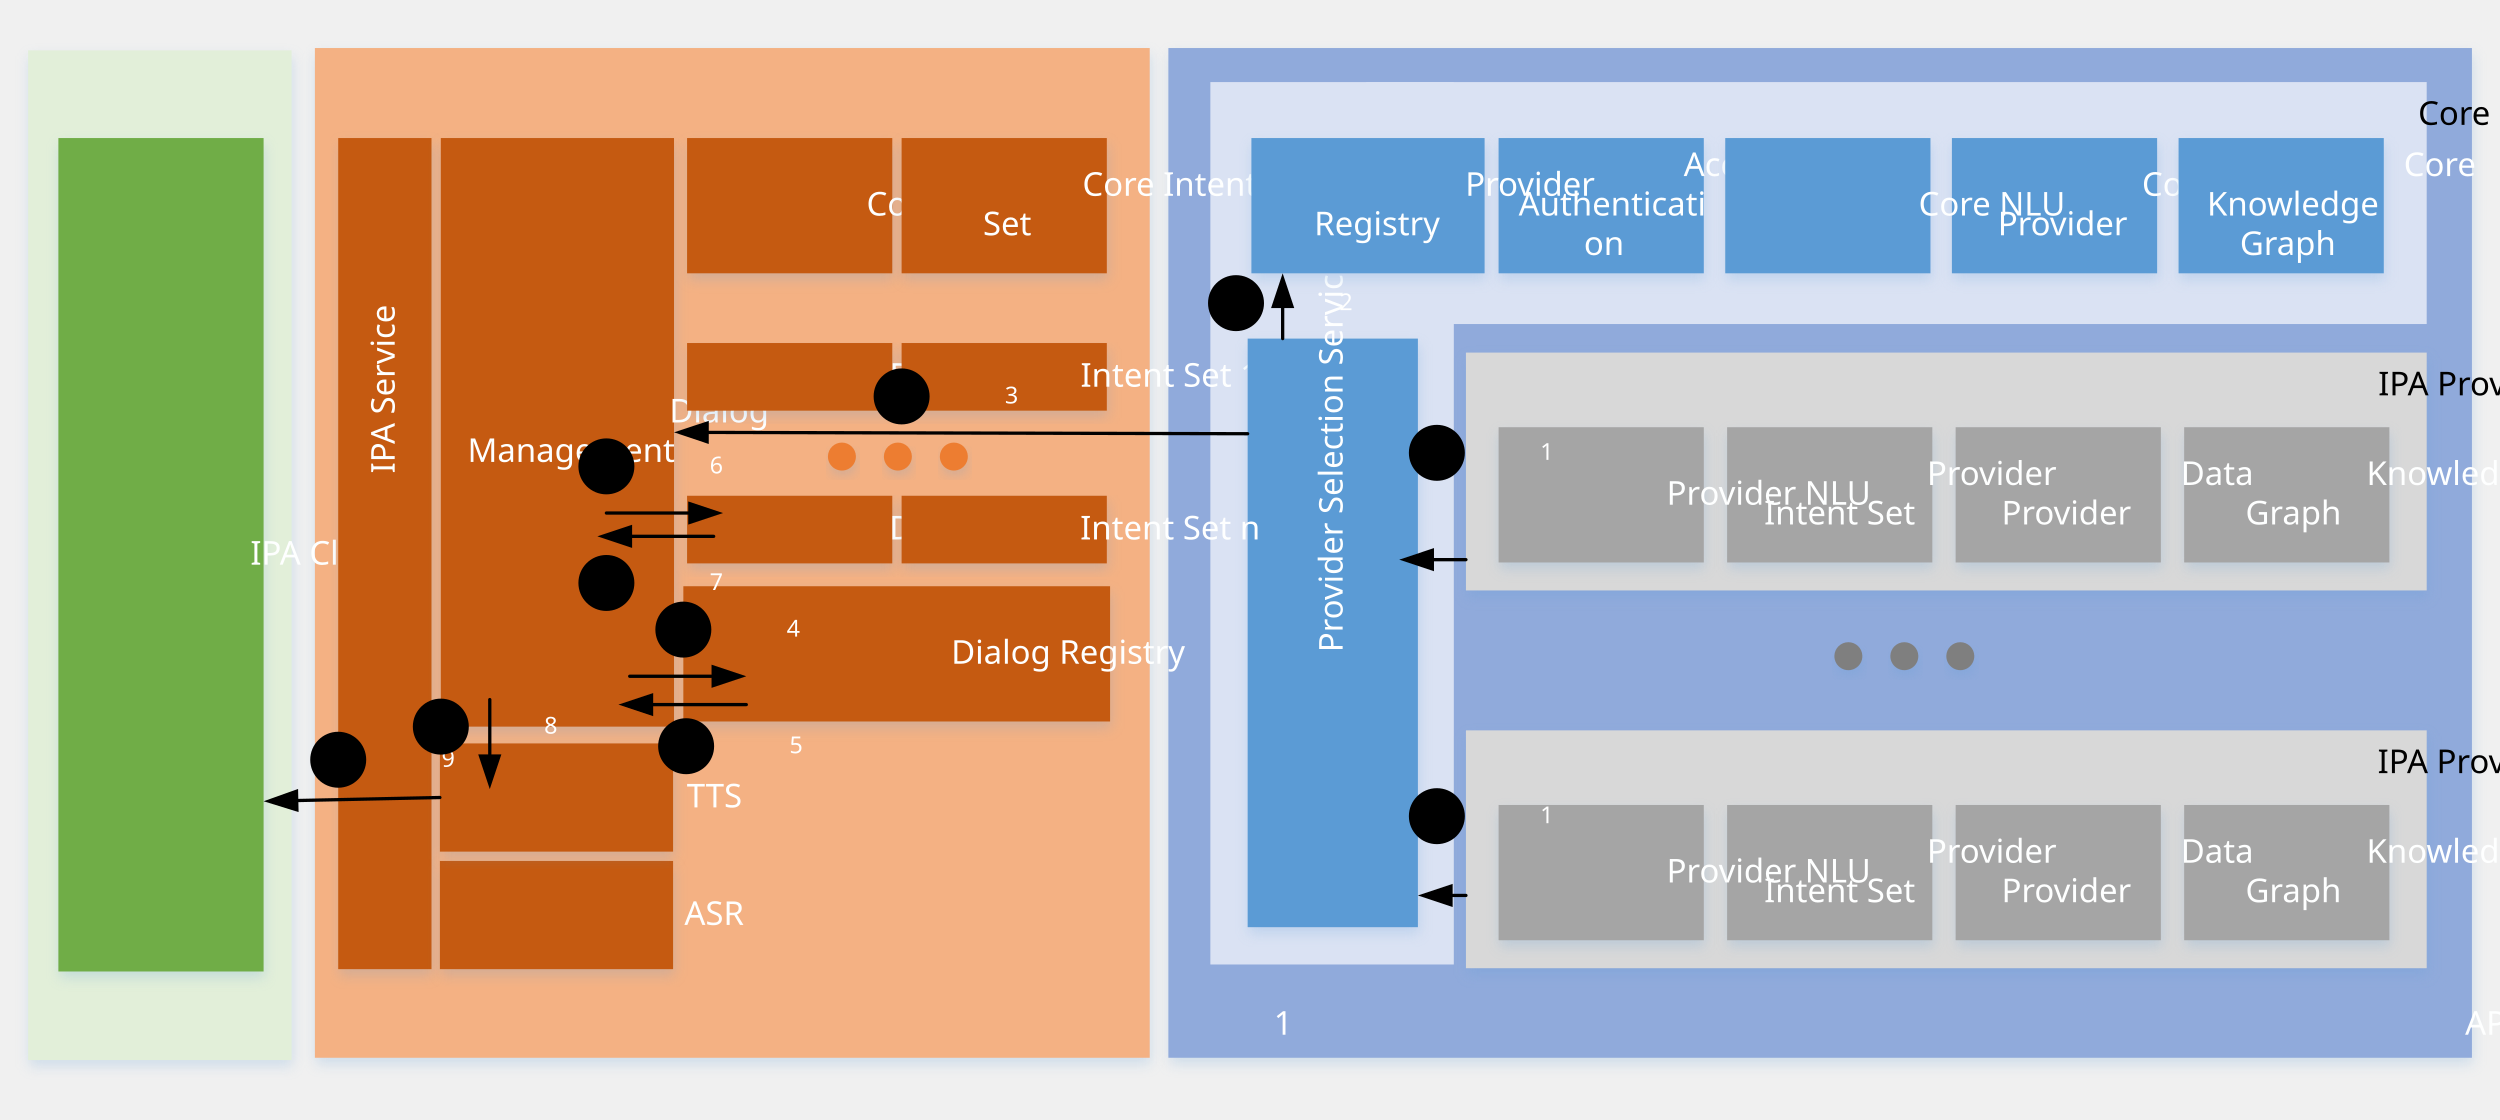
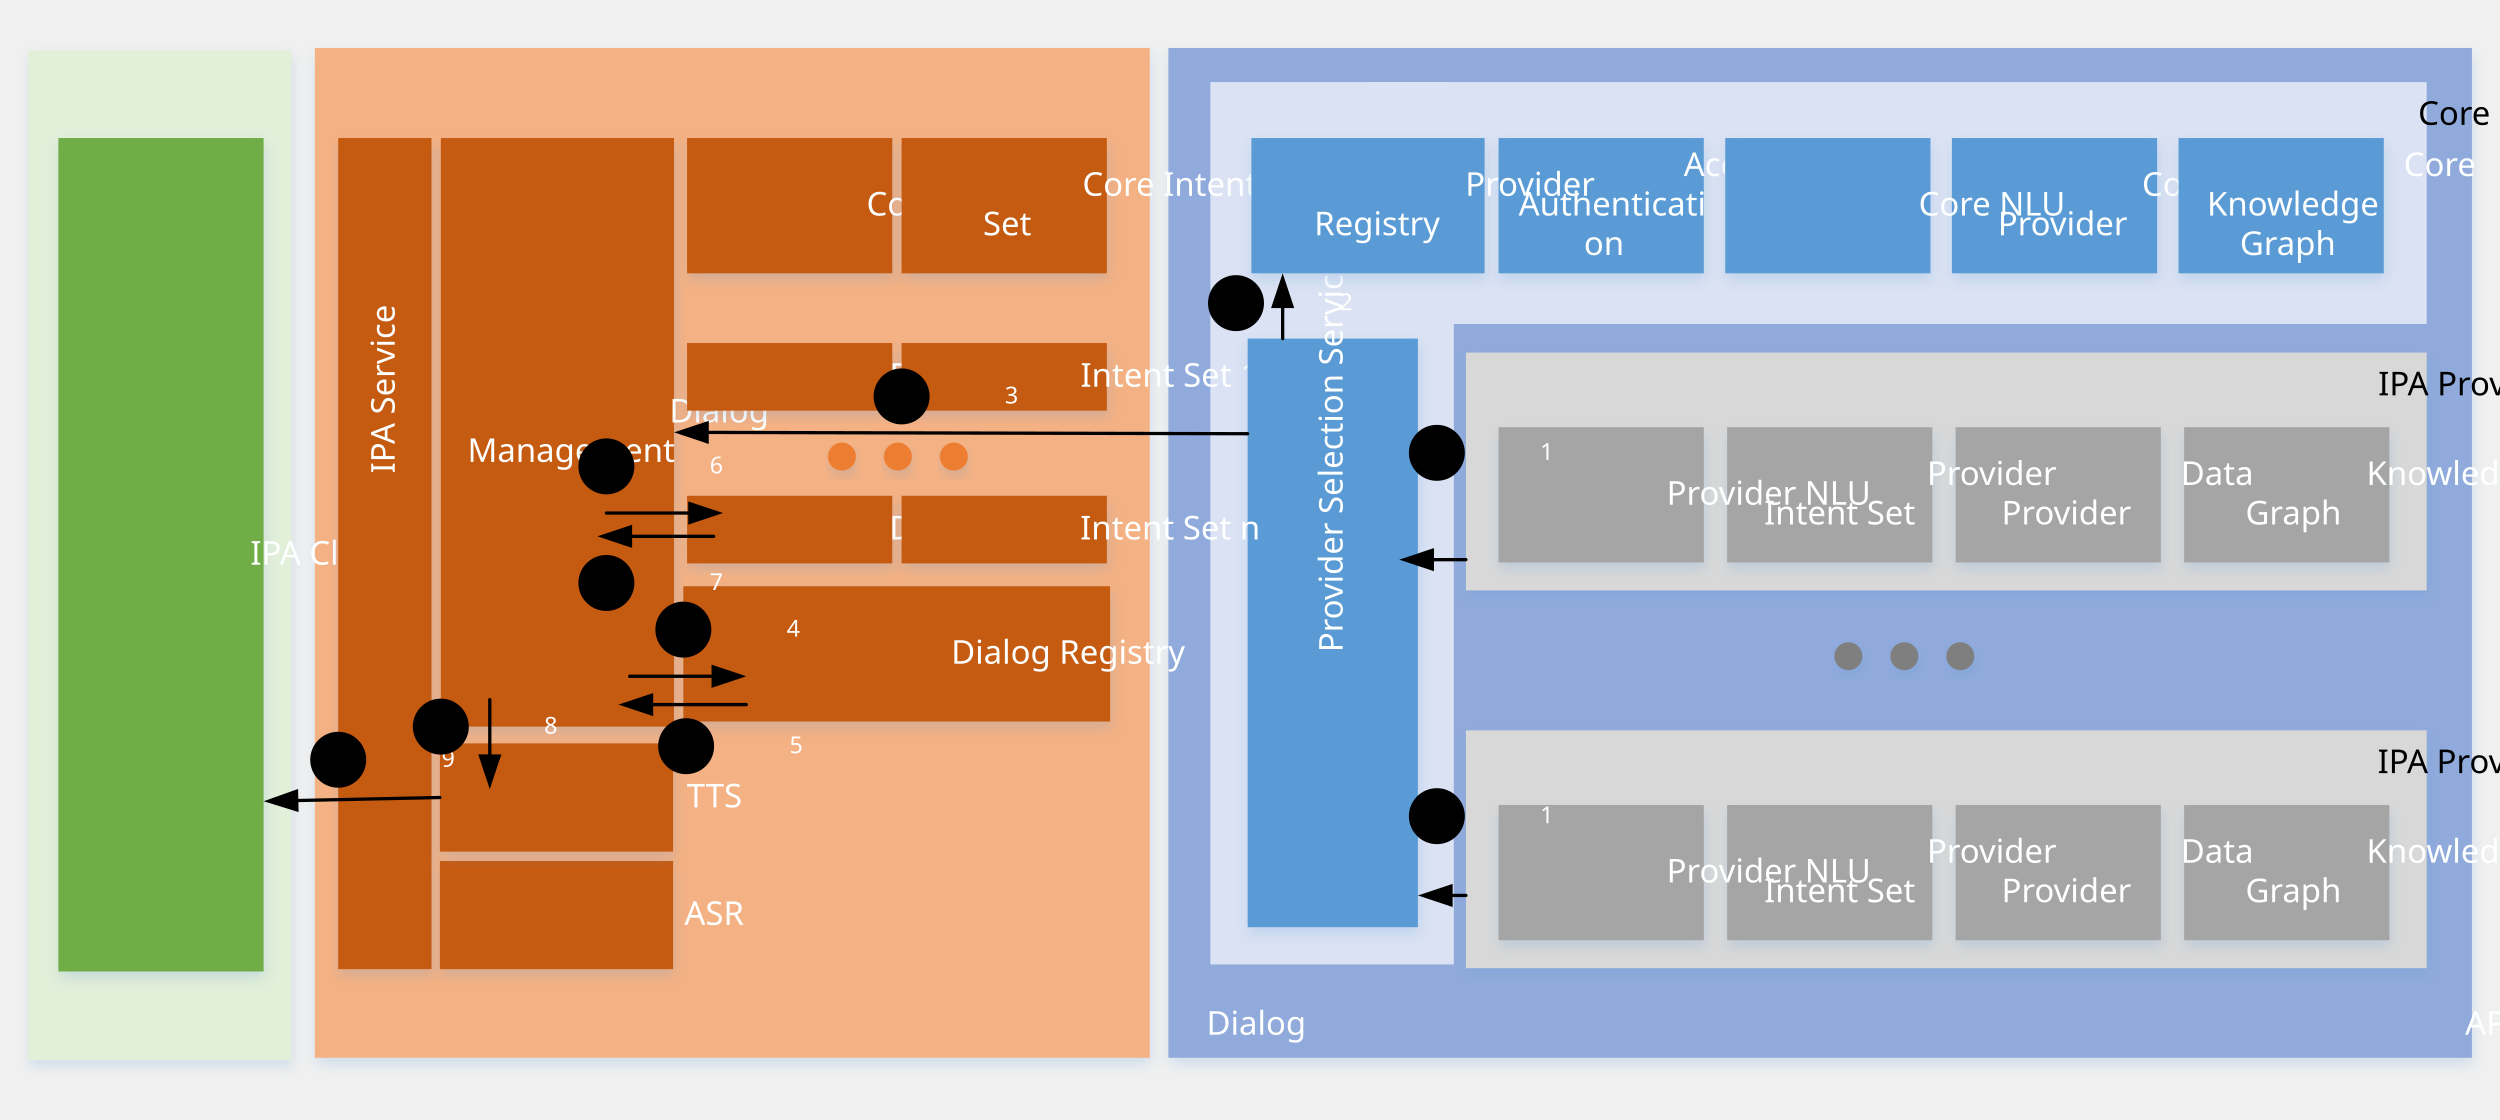
<svg xmlns="http://www.w3.org/2000/svg" xmlns:ns1="http://schemas.microsoft.com/visio/2003/SVGExtensions/" xmlns:xlink="http://www.w3.org/1999/xlink" width="10.551in" height="4.724in" viewBox="0 0 759.685 340.157" xml:space="preserve" color-interpolation-filters="sRGB" class="st24">
  <ns1:documentProperties ns1:langID="1033" ns1:metric="true" ns1:viewMarkup="false">
    <ns1:userDefs>
      <ns1:ud ns1:nameU="msvSubprocessMaster" ns1:prompt="" ns1:val="VT4(Rectangle)" />
      <ns1:ud ns1:nameU="msvNoAutoConnect" ns1:val="VT0(1):26" />
    </ns1:userDefs>
  </ns1:documentProperties>
  <style type="text/css">
	
		.st1 {visibility:visible}
		.st2 {fill:#5b9bd5;fill-opacity:0.22;filter:url(#filter_2);stroke:none}
		.st3 {fill:#90aadb;stroke:none;stroke-width:1}
		.st4 {fill:#feffff;font-family:Calibri;font-size:0.833em}
		.st5 {fill:#dae2f3;stroke:none;stroke-width:1}
		.st6 {fill:#000000;font-family:Calibri;font-size:0.833em}
		.st7 {fill:#e2efd9;stroke:none;stroke-width:1}
		.st8 {fill:#3f3f3f;font-family:Calibri;font-size:0.833em}
		.st9 {fill:#f4b183;stroke:none;stroke-width:1}
		.st10 {fill:#ffffff;font-family:Calibri;font-size:0.833em}
		.st11 {fill:#d8d8d8;stroke:none;stroke-width:1}
		.st12 {fill:#70ad47;stroke:none;stroke-width:0.25}
		.st13 {fill:#c55a11;stroke:none;stroke-width:0.25}
		.st14 {font-size:1em}
		.st15 {fill:#5b9bd5;stroke:none;stroke-width:0.25}
		.st16 {fill:#a5a5a5;stroke:none;stroke-width:0.25}
		.st17 {stroke:none;stroke-linecap:round;stroke-linejoin:round;stroke-width:1}
		.st18 {fill:#7f7f7f;stroke:none;stroke-width:0.25}
		.st19 {fill:#ed7d31;stroke:none;stroke-width:0.25}
		.st20 {marker-end:url(#mrkr13-245);stroke:#000000;stroke-linecap:round;stroke-linejoin:round;stroke-width:1}
		.st21 {fill:#000000;fill-opacity:1;stroke:#000000;stroke-opacity:1;stroke-width:0.284}
		.st22 {fill:#000000;stroke:none;stroke-linecap:round;stroke-linejoin:round;stroke-width:0.75}
		.st23 {fill:#ffffff;font-family:Calibri;font-size:0.591em}
		.st24 {fill:none;fill-rule:evenodd;font-size:12px;overflow:visible;stroke-linecap:square;stroke-miterlimit:3}
	
	</style>
  <defs id="Markers">
    <g id="lend13">
      <path d="M 3 1 L 0 0 L 3 -1 L 3 1 " style="stroke:none" />
    </g>
    <marker id="mrkr13-245" class="st21" ns1:arrowType="13" ns1:arrowSize="2" ns1:setback="10.56" refX="-10.56" orient="auto" markerUnits="strokeWidth" overflow="visible">
      <use xlink:href="#lend13" transform="scale(-3.52,-3.52) " />
    </marker>
  </defs>
  <defs id="Filters">
    <filter id="filter_2">
      <feGaussianBlur stdDeviation="2" />
    </filter>
  </defs>
  <g ns1:mID="0" ns1:index="1" ns1:groupContext="foregroundPage">
    <ns1:userDefs>
      <ns1:ud ns1:nameU="msvThemeOrder" ns1:val="VT0(0):26" />
    </ns1:userDefs>
    <ns1:pageProperties ns1:drawingScale="0.0393701" ns1:pageScale="0.0393701" ns1:drawingUnits="24" ns1:shadowOffsetX="8.50394" ns1:shadowOffsetY="-8.50394" />
    <ns1:layer ns1:name="Annotations" ns1:index="0" />
    <ns1:layer ns1:name="Connector" ns1:index="1" />
    <ns1:layer ns1:name="Electrical" ns1:index="2" />
    <ns1:layer ns1:name="Transportation" ns1:index="3" />
    <g id="shape48-1" ns1:mID="48" ns1:groupContext="shape" transform="translate(355.039,-18.7087)">
      <ns1:userDefs>
        <ns1:ud ns1:nameU="visVersion" ns1:val="VT0(15):26" />
      </ns1:userDefs>
      <ns1:textBlock ns1:margins="rect(4,4,4,4)" ns1:tabSpace="42.5197" ns1:verticalAlign="2" />
      <ns1:textRect cx="198.071" cy="186.732" width="396.15" height="306.85" />
      <g id="shadow48-2" ns1:groupContext="shadow" ns1:shadowOffsetX="0.345598" ns1:shadowOffsetY="-1.97279" ns1:shadowType="1" transform="matrix(1,0,0,1,0.345598,1.97279)" class="st1">
        <rect x="0" y="33.307" width="396.142" height="306.85" class="st2" />
      </g>
      <rect x="0" y="33.307" width="396.142" height="306.85" class="st3" />
      <text x="347.29" y="333.16" class="st4" ns1:langID="1031">
        <ns1:paragraph ns1:horizAlign="2" />
        <ns1:tabList />APIs / Data</text>
    </g>
    <g id="group61-7" transform="translate(367.795,-47.0551)" ns1:mID="61" ns1:groupContext="group">
      <g id="shape44-8" ns1:mID="44" ns1:groupContext="shape" transform="translate(47.3515,-194.63)">
        <ns1:userDefs>
          <ns1:ud ns1:nameU="visVersion" ns1:val="VT0(15):26" />
        </ns1:userDefs>
        <ns1:textBlock ns1:margins="rect(4,4,4,4)" ns1:tabSpace="42.5197" ns1:verticalAlign="0" />
        <ns1:textRect cx="161.143" cy="303.394" width="322.29" height="73.527" />
        <rect x="0" y="266.63" width="322.286" height="73.527" class="st5" />
        <text x="262.51" y="279.63" class="st6" ns1:langID="1031">
          <ns1:paragraph ns1:horizAlign="2" />
          <ns1:tabList />Core Provider</text>
      </g>
      <g id="shape46-11" ns1:mID="46" ns1:groupContext="shape">
        <ns1:userDefs>
          <ns1:ud ns1:nameU="visVersion" ns1:val="VT0(15):26" />
        </ns1:userDefs>
        <rect x="0" y="72" width="73.987" height="268.157" class="st5" />
      </g>
    </g>
    <g id="shape50-13" ns1:mID="50" ns1:groupContext="shape" transform="translate(8.50394,-18)">
      <ns1:userDefs>
        <ns1:ud ns1:nameU="visVersion" ns1:val="VT0(15):26" />
      </ns1:userDefs>
      <ns1:textBlock ns1:margins="rect(4,4,4,4)" ns1:tabSpace="42.5197" ns1:verticalAlign="2" />
      <ns1:textRect cx="40.039" cy="186.732" width="80.08" height="306.85" />
      <g id="shadow50-14" ns1:groupContext="shadow" ns1:shadowOffsetX="0.345598" ns1:shadowOffsetY="-1.97279" ns1:shadowType="1" transform="matrix(1,0,0,1,0.345598,1.97279)" class="st1">
        <rect x="0" y="33.307" width="80.079" height="306.85" class="st2" />
      </g>
      <rect x="0" y="33.307" width="80.079" height="306.85" class="st7" />
      <text x="52.58" y="333.16" class="st8" ns1:langID="1031">
        <ns1:paragraph ns1:horizAlign="2" />
        <ns1:tabList />Client</text>
    </g>
    <g id="shape47-19" ns1:mID="47" ns1:groupContext="shape" transform="translate(95.6693,-18.7087)">
      <ns1:userDefs>
        <ns1:ud ns1:nameU="visVersion" ns1:val="VT0(15):26" />
      </ns1:userDefs>
      <ns1:textBlock ns1:margins="rect(4,4,4,4)" ns1:tabSpace="42.5197" ns1:verticalAlign="2" />
      <ns1:textRect cx="126.85" cy="186.732" width="253.71" height="306.85" />
      <g id="shadow47-20" ns1:groupContext="shadow" ns1:shadowOffsetX="0.345598" ns1:shadowOffsetY="-1.97279" ns1:shadowType="1" transform="matrix(1,0,0,1,0.345598,1.97279)" class="st1">
        <rect x="0" y="33.307" width="253.701" height="306.85" class="st2" />
      </g>
      <rect x="0" y="33.307" width="253.701" height="306.85" class="st9" />
-       <text x="244.63" y="333.16" class="st10" ns1:langID="1031">
+       <text x="224.19" y="333.16" class="st10" ns1:langID="1031">
        <ns1:paragraph ns1:horizAlign="2" />
-         <ns1:tabList />1</text>
+         <ns1:tabList />Dialog</text>
    </g>
    <g id="shape34-25" ns1:mID="34" ns1:groupContext="shape" transform="translate(445.465,-160.724)">
      <ns1:userDefs>
        <ns1:ud ns1:nameU="visVersion" ns1:val="VT0(15):26" />
      </ns1:userDefs>
      <ns1:textBlock ns1:margins="rect(4,4,4,4)" ns1:tabSpace="42.5197" ns1:verticalAlign="0" />
      <ns1:textRect cx="145.984" cy="304.016" width="291.97" height="72.284" />
      <g id="shadow34-26" ns1:groupContext="shadow" ns1:shadowOffsetX="0.345598" ns1:shadowOffsetY="-1.97279" ns1:shadowType="1" transform="matrix(1,0,0,1,0.345598,1.97279)" class="st1">
        <rect x="0" y="267.874" width="291.969" height="72.284" class="st2" />
      </g>
      <rect x="0" y="267.874" width="291.969" height="72.284" class="st11" />
      <text x="230.45" y="280.87" class="st6" ns1:langID="1031">
        <ns1:paragraph ns1:horizAlign="2" />
        <ns1:tabList />IPA Provider 1</text>
    </g>
    <g id="shape1-31" ns1:mID="1" ns1:groupContext="shape" transform="translate(17.7165,-44.9291)">
      <ns1:userDefs>
        <ns1:ud ns1:nameU="visVersion" ns1:val="VT0(15):26" />
      </ns1:userDefs>
      <ns1:textBlock ns1:margins="rect(4,4,4,4)" ns1:tabSpace="42.5197" />
      <ns1:textRect cx="31.181" cy="213.52" width="62.37" height="253.276" />
      <g id="shadow1-32" ns1:groupContext="shadow" ns1:shadowOffsetX="0.345598" ns1:shadowOffsetY="-1.97279" ns1:shadowType="1" transform="matrix(1,0,0,1,0.345598,1.97279)" class="st1">
        <rect x="0" y="86.882" width="62.362" height="253.276" class="st2" />
      </g>
      <rect x="0" y="86.882" width="62.362" height="253.276" class="st12" />
      <text x="11.56" y="216.52" class="st4" ns1:langID="1031">
        <ns1:paragraph ns1:horizAlign="1" />
        <ns1:tabList />IPA Client</text>
    </g>
    <g id="shape2-37" ns1:mID="2" ns1:groupContext="shape" transform="translate(-209.055,294.52) rotate(-90)">
      <ns1:userDefs>
        <ns1:ud ns1:nameU="visVersion" ns1:val="VT0(15):26" />
      </ns1:userDefs>
      <ns1:textBlock ns1:margins="rect(4,4,4,4)" ns1:tabSpace="42.5197" />
      <ns1:textRect cx="126.283" cy="325.984" width="252.57" height="28.346" />
      <g id="shadow2-38" ns1:groupContext="shadow" ns1:shadowOffsetX="0.345598" ns1:shadowOffsetY="-1.97279" ns1:shadowType="1" transform="matrix(1,0,0,1,-1.97279,0.345598)" class="st1">
        <rect x="0" y="311.811" width="252.567" height="28.346" class="st2" />
      </g>
      <rect x="0" y="311.811" width="252.567" height="28.346" class="st13" />
      <text x="103.88" y="328.98" class="st4" ns1:langID="1031">
        <ns1:paragraph ns1:horizAlign="1" />
        <ns1:tabList />IPA Service</text>
    </g>
    <g id="shape3-43" ns1:mID="3" ns1:groupContext="shape" transform="translate(133.937,-119.339)">
      <ns1:userDefs>
        <ns1:ud ns1:nameU="visVersion" ns1:val="VT0(15):26" />
      </ns1:userDefs>
      <ns1:textBlock ns1:margins="rect(4,4,4,4)" ns1:tabSpace="42.5197" />
      <ns1:textRect cx="35.433" cy="250.724" width="70.87" height="178.866" />
      <g id="shadow3-44" ns1:groupContext="shadow" ns1:shadowOffsetX="0.345598" ns1:shadowOffsetY="-1.97279" ns1:shadowType="1" transform="matrix(1,0,0,1,0.345598,1.97279)" class="st1">
        <rect x="0" y="161.291" width="70.866" height="178.866" class="st2" />
      </g>
      <rect x="0" y="161.291" width="70.866" height="178.866" class="st13" />
      <text x="22.68" y="247.72" class="st4" ns1:langID="1031">
        <ns1:paragraph ns1:horizAlign="1" />
        <ns1:tabList />Dialog <tspan x="8.12" dy="1.2em" class="st14">Management</tspan>
      </text>
    </g>
    <g id="shape4-50" ns1:mID="4" ns1:groupContext="shape" transform="translate(455.386,-257.102)">
      <ns1:userDefs>
        <ns1:ud ns1:nameU="visVersion" ns1:val="VT0(15):26" />
      </ns1:userDefs>
      <ns1:textBlock ns1:margins="rect(4,4,4,4)" ns1:tabSpace="42.5197" />
      <ns1:textRect cx="31.181" cy="319.606" width="62.37" height="41.102" />
      <g id="shadow4-51" ns1:groupContext="shadow" ns1:shadowOffsetX="0.345598" ns1:shadowOffsetY="-1.97279" ns1:shadowType="1" transform="matrix(1,0,0,1,0.345598,1.97279)" class="st1">
        <rect x="0" y="299.055" width="62.362" height="41.102" class="st2" />
      </g>
      <rect x="0" y="299.055" width="62.362" height="41.102" class="st15" />
      <text x="9.48" y="310.61" class="st4" ns1:langID="1031">
        <ns1:paragraph ns1:horizAlign="1" />
        <ns1:tabList />Accounts /<ns1:newlineChar />
        <tspan x="6.09" dy="1.2em" class="st14">Authenticati</tspan>
        <tspan x="25.92" dy="1.2em" class="st14">on</tspan>
      </text>
    </g>
    <g id="shape5-58" ns1:mID="5" ns1:groupContext="shape" transform="translate(208.772,-215.362)">
      <ns1:userDefs>
        <ns1:ud ns1:nameU="visVersion" ns1:val="VT0(15):26" />
      </ns1:userDefs>
      <ns1:textBlock ns1:margins="rect(4,4,4,4)" ns1:tabSpace="42.5197" />
      <ns1:textRect cx="31.181" cy="329.882" width="62.37" height="20.551" />
      <g id="shadow5-59" ns1:groupContext="shadow" ns1:shadowOffsetX="0.345598" ns1:shadowOffsetY="-1.97279" ns1:shadowType="1" transform="matrix(1,0,0,1,0.345598,1.97279)" class="st1">
        <rect x="0" y="319.606" width="62.362" height="20.551" class="st2" />
      </g>
      <rect x="0" y="319.606" width="62.362" height="20.551" class="st13" />
      <text x="14.76" y="332.88" class="st4" ns1:langID="1031">
        <ns1:paragraph ns1:horizAlign="1" />
        <ns1:tabList />Dialog 1</text>
    </g>
    <g id="shape6-64" ns1:mID="6" ns1:groupContext="shape" transform="translate(273.969,-215.362)">
      <ns1:userDefs>
        <ns1:ud ns1:nameU="visVersion" ns1:val="VT0(15):26" />
      </ns1:userDefs>
      <ns1:textBlock ns1:margins="rect(4,4,4,4)" ns1:tabSpace="42.5197" />
      <ns1:textRect cx="31.181" cy="329.882" width="62.37" height="20.551" />
      <g id="shadow6-65" ns1:groupContext="shadow" ns1:shadowOffsetX="0.345598" ns1:shadowOffsetY="-1.97279" ns1:shadowType="1" transform="matrix(1,0,0,1,0.345598,1.97279)" class="st1">
        <rect x="0" y="319.606" width="62.362" height="20.551" class="st2" />
      </g>
      <rect x="0" y="319.606" width="62.362" height="20.551" class="st13" />
      <text x="7.58" y="332.88" class="st4" ns1:langID="1031">
        <ns1:paragraph ns1:horizAlign="1" />
        <ns1:tabList />Intent Set 1</text>
    </g>
    <g id="shape7-70" ns1:mID="7" ns1:groupContext="shape" transform="translate(593.15,-257.102)">
      <ns1:userDefs>
        <ns1:ud ns1:nameU="visVersion" ns1:val="VT0(15):26" />
      </ns1:userDefs>
      <ns1:textBlock ns1:margins="rect(4,4,4,4)" ns1:tabSpace="42.5197" />
      <ns1:textRect cx="31.181" cy="319.606" width="62.37" height="41.102" />
      <g id="shadow7-71" ns1:groupContext="shadow" ns1:shadowOffsetX="0.345598" ns1:shadowOffsetY="-1.97279" ns1:shadowType="1" transform="matrix(1,0,0,1,0.345598,1.97279)" class="st1">
        <rect x="0" y="299.055" width="62.362" height="41.102" class="st2" />
      </g>
      <rect x="0" y="299.055" width="62.362" height="41.102" class="st15" />
      <text x="10.98" y="316.61" class="st4" ns1:langID="1031">
        <ns1:paragraph ns1:horizAlign="1" />
        <ns1:tabList />Core Data <tspan x="13.95" dy="1.2em" class="st14">Provider</tspan>
      </text>
    </g>
    <g id="shape15-77" ns1:mID="15" ns1:groupContext="shape" transform="translate(663.732,-169.228)">
      <ns1:userDefs>
        <ns1:ud ns1:nameU="visVersion" ns1:val="VT0(15):26" />
      </ns1:userDefs>
      <ns1:textBlock ns1:margins="rect(4,4,4,4)" ns1:tabSpace="42.5197" />
      <ns1:textRect cx="31.181" cy="319.606" width="62.37" height="41.102" />
      <g id="shadow15-78" ns1:groupContext="shadow" ns1:shadowOffsetX="0.345598" ns1:shadowOffsetY="-1.97279" ns1:shadowType="1" transform="matrix(1,0,0,1,0.345598,1.97279)" class="st1">
        <rect x="0" y="299.055" width="62.362" height="41.102" class="st2" />
      </g>
      <rect x="0" y="299.055" width="62.362" height="41.102" class="st16" />
      <text x="8.64" y="316.61" class="st4" ns1:langID="1031">
        <ns1:paragraph ns1:horizAlign="1" />
        <ns1:tabList />Knowledge <tspan x="18.63" dy="1.2em" class="st14">Graph</tspan>
      </text>
    </g>
    <g id="shape16-84" ns1:mID="16" ns1:groupContext="shape" transform="translate(208.772,-257.102)">
      <ns1:userDefs>
        <ns1:ud ns1:nameU="visVersion" ns1:val="VT0(15):26" />
      </ns1:userDefs>
      <ns1:textBlock ns1:margins="rect(4,4,4,4)" ns1:tabSpace="42.5197" />
      <ns1:textRect cx="31.181" cy="319.606" width="62.37" height="41.102" />
      <g id="shadow16-85" ns1:groupContext="shadow" ns1:shadowOffsetX="0.345598" ns1:shadowOffsetY="-1.97279" ns1:shadowType="1" transform="matrix(1,0,0,1,0.345598,1.97279)" class="st1">
        <rect x="0" y="299.055" width="62.362" height="41.102" class="st2" />
      </g>
      <rect x="0" y="299.055" width="62.362" height="41.102" class="st13" />
      <text x="7.76" y="322.61" class="st4" ns1:langID="1031">
        <ns1:paragraph ns1:horizAlign="1" />
        <ns1:tabList />Core Dialog</text>
    </g>
    <g id="shape19-90" ns1:mID="19" ns1:groupContext="shape" transform="translate(273.969,-257.102)">
      <ns1:userDefs>
        <ns1:ud ns1:nameU="visVersion" ns1:val="VT0(15):26" />
      </ns1:userDefs>
      <ns1:textBlock ns1:margins="rect(4,4,4,4)" ns1:tabSpace="42.5197" />
      <ns1:textRect cx="31.181" cy="319.606" width="62.37" height="41.102" />
      <g id="shadow19-91" ns1:groupContext="shadow" ns1:shadowOffsetX="0.345598" ns1:shadowOffsetY="-1.97279" ns1:shadowType="1" transform="matrix(1,0,0,1,0.345598,1.97279)" class="st1">
        <rect x="0" y="299.055" width="62.362" height="41.102" class="st2" />
      </g>
      <rect x="0" y="299.055" width="62.362" height="41.102" class="st13" />
      <text x="8.17" y="316.61" class="st4" ns1:langID="1031">
        <ns1:paragraph ns1:horizAlign="1" />
        <ns1:tabList />Core Intent <tspan x="24.72" dy="1.2em" class="st14">Set</tspan>
      </text>
    </g>
    <g id="shape20-97" ns1:mID="20" ns1:groupContext="shape" transform="translate(207.638,-120.902)">
      <ns1:userDefs>
        <ns1:ud ns1:nameU="visVersion" ns1:val="VT0(15):26" />
      </ns1:userDefs>
      <ns1:textBlock ns1:margins="rect(4,4,4,4)" ns1:tabSpace="42.5197" />
      <ns1:textRect cx="64.843" cy="319.606" width="129.69" height="41.102" />
      <g id="shadow20-98" ns1:groupContext="shadow" ns1:shadowOffsetX="0.345598" ns1:shadowOffsetY="-1.97279" ns1:shadowType="1" transform="matrix(1,0,0,1,0.345598,1.97279)" class="st1">
        <rect x="0" y="299.055" width="129.685" height="41.102" class="st2" />
      </g>
      <rect x="0" y="299.055" width="129.685" height="41.102" class="st13" />
      <text x="34.62" y="322.61" class="st4" ns1:langID="1031">
        <ns1:paragraph ns1:horizAlign="1" />
        <ns1:tabList />Dialog Registry</text>
    </g>
    <g id="shape22-103" ns1:mID="22" ns1:groupContext="shape" transform="translate(594.283,-169.228)">
      <ns1:userDefs>
        <ns1:ud ns1:nameU="visVersion" ns1:val="VT0(15):26" />
      </ns1:userDefs>
      <ns1:textBlock ns1:margins="rect(4,4,4,4)" ns1:tabSpace="42.5197" />
      <ns1:textRect cx="31.181" cy="319.606" width="62.37" height="41.102" />
      <g id="shadow22-104" ns1:groupContext="shadow" ns1:shadowOffsetX="0.345598" ns1:shadowOffsetY="-1.97279" ns1:shadowType="1" transform="matrix(1,0,0,1,0.345598,1.97279)" class="st1">
        <rect x="0" y="299.055" width="62.362" height="41.102" class="st2" />
      </g>
      <rect x="0" y="299.055" width="62.362" height="41.102" class="st16" />
      <text x="21.64" y="316.61" class="st4" ns1:langID="1031">
        <ns1:paragraph ns1:horizAlign="1" />
        <ns1:tabList />Data <tspan x="13.95" dy="1.2em" class="st14">Provider</tspan>
      </text>
    </g>
    <g id="shape30-110" ns1:mID="30" ns1:groupContext="shape" transform="translate(-242.717,285.307) rotate(-90)">
      <path d="M0 340.16 L0 340.16" class="st17" />
    </g>
    <g id="shape35-113" ns1:mID="35" ns1:groupContext="shape" transform="translate(524.835,-169.228)">
      <ns1:userDefs>
        <ns1:ud ns1:nameU="visVersion" ns1:val="VT0(15):26" />
      </ns1:userDefs>
      <ns1:textBlock ns1:margins="rect(4,4,4,4)" ns1:tabSpace="42.5197" />
      <ns1:textRect cx="31.181" cy="319.606" width="62.37" height="41.102" />
      <g id="shadow35-114" ns1:groupContext="shadow" ns1:shadowOffsetX="0.345598" ns1:shadowOffsetY="-1.97279" ns1:shadowType="1" transform="matrix(1,0,0,1,0.345598,1.97279)" class="st1">
        <rect x="0" y="299.055" width="62.362" height="41.102" class="st2" />
      </g>
      <rect x="0" y="299.055" width="62.362" height="41.102" class="st16" />
      <text x="13.95" y="316.61" class="st4" ns1:langID="1031">
        <ns1:paragraph ns1:horizAlign="1" />
        <ns1:tabList />Provider <tspan x="11.24" dy="1.2em" class="st14">Intent Set</tspan>
      </text>
    </g>
    <g id="shape36-120" ns1:mID="36" ns1:groupContext="shape" transform="translate(445.465,-45.9213)">
      <ns1:userDefs>
        <ns1:ud ns1:nameU="visVersion" ns1:val="VT0(15):26" />
      </ns1:userDefs>
      <ns1:textBlock ns1:margins="rect(4,4,4,4)" ns1:tabSpace="42.5197" ns1:verticalAlign="0" />
      <ns1:textRect cx="145.984" cy="304.016" width="291.97" height="72.284" />
      <g id="shadow36-121" ns1:groupContext="shadow" ns1:shadowOffsetX="0.345598" ns1:shadowOffsetY="-1.97279" ns1:shadowType="1" transform="matrix(1,0,0,1,0.345598,1.97279)" class="st1">
        <rect x="0" y="267.874" width="291.969" height="72.284" class="st2" />
      </g>
      <rect x="0" y="267.874" width="291.969" height="72.284" class="st11" />
      <text x="230.27" y="280.87" class="st6" ns1:langID="1031">
        <ns1:paragraph ns1:horizAlign="2" />
        <ns1:tabList />IPA Provider n</text>
    </g>
    <g id="shape37-126" ns1:mID="37" ns1:groupContext="shape" transform="translate(663.732,-54.4252)">
      <ns1:userDefs>
        <ns1:ud ns1:nameU="visVersion" ns1:val="VT0(15):26" />
      </ns1:userDefs>
      <ns1:textBlock ns1:margins="rect(4,4,4,4)" ns1:tabSpace="42.5197" />
      <ns1:textRect cx="31.181" cy="319.606" width="62.37" height="41.102" />
      <g id="shadow37-127" ns1:groupContext="shadow" ns1:shadowOffsetX="0.345598" ns1:shadowOffsetY="-1.97279" ns1:shadowType="1" transform="matrix(1,0,0,1,0.345598,1.97279)" class="st1">
        <rect x="0" y="299.055" width="62.362" height="41.102" class="st2" />
      </g>
      <rect x="0" y="299.055" width="62.362" height="41.102" class="st16" />
      <text x="8.64" y="316.61" class="st4" ns1:langID="1031">
        <ns1:paragraph ns1:horizAlign="1" />
        <ns1:tabList />Knowledge <tspan x="18.63" dy="1.2em" class="st14">Graph</tspan>
      </text>
    </g>
    <g id="shape39-133" ns1:mID="39" ns1:groupContext="shape" transform="translate(594.283,-54.4252)">
      <ns1:userDefs>
        <ns1:ud ns1:nameU="visVersion" ns1:val="VT0(15):26" />
      </ns1:userDefs>
      <ns1:textBlock ns1:margins="rect(4,4,4,4)" ns1:tabSpace="42.5197" />
      <ns1:textRect cx="31.181" cy="319.606" width="62.37" height="41.102" />
      <g id="shadow39-134" ns1:groupContext="shadow" ns1:shadowOffsetX="0.345598" ns1:shadowOffsetY="-1.97279" ns1:shadowType="1" transform="matrix(1,0,0,1,0.345598,1.97279)" class="st1">
        <rect x="0" y="299.055" width="62.362" height="41.102" class="st2" />
      </g>
      <rect x="0" y="299.055" width="62.362" height="41.102" class="st16" />
      <text x="21.64" y="316.61" class="st4" ns1:langID="1031">
        <ns1:paragraph ns1:horizAlign="1" />
        <ns1:tabList />Data <tspan x="13.95" dy="1.2em" class="st14">Provider</tspan>
      </text>
    </g>
    <g id="shape40-140" ns1:mID="40" ns1:groupContext="shape" transform="translate(524.835,-54.4252)">
      <ns1:userDefs>
        <ns1:ud ns1:nameU="visVersion" ns1:val="VT0(15):26" />
      </ns1:userDefs>
      <ns1:textBlock ns1:margins="rect(4,4,4,4)" ns1:tabSpace="42.5197" />
      <ns1:textRect cx="31.181" cy="319.606" width="62.37" height="41.102" />
      <g id="shadow40-141" ns1:groupContext="shadow" ns1:shadowOffsetX="0.345598" ns1:shadowOffsetY="-1.97279" ns1:shadowType="1" transform="matrix(1,0,0,1,0.345598,1.97279)" class="st1">
        <rect x="0" y="299.055" width="62.362" height="41.102" class="st2" />
      </g>
      <rect x="0" y="299.055" width="62.362" height="41.102" class="st16" />
      <text x="13.95" y="316.61" class="st4" ns1:langID="1031">
        <ns1:paragraph ns1:horizAlign="1" />
        <ns1:tabList />Provider <tspan x="11.24" dy="1.2em" class="st14">Intent Set</tspan>
      </text>
    </g>
    <g id="shape41-147" ns1:mID="41" ns1:groupContext="shape" transform="translate(557.433,-136.63)">
      <ns1:userDefs>
        <ns1:ud ns1:nameU="visVersion" ns1:val="VT0(15):26" />
      </ns1:userDefs>
      <g id="shadow41-148" ns1:groupContext="shadow" ns1:shadowOffsetX="0.345598" ns1:shadowOffsetY="-1.97279" ns1:shadowType="1" transform="matrix(1,0,0,1,0.345598,1.97279)" class="st1">
        <path d="M0 335.91 A4.252 4.252 0 0 1 8.5 335.91 A4.252 4.252 0 1 1 0 335.91 Z" class="st2" />
      </g>
      <path d="M0 335.91 A4.252 4.252 0 0 1 8.5 335.91 A4.252 4.252 0 1 1 0 335.91 Z" class="st18" />
    </g>
    <g id="shape42-152" ns1:mID="42" ns1:groupContext="shape" transform="translate(574.441,-136.63)">
      <ns1:userDefs>
        <ns1:ud ns1:nameU="visVersion" ns1:val="VT0(15):26" />
      </ns1:userDefs>
      <g id="shadow42-153" ns1:groupContext="shadow" ns1:shadowOffsetX="0.345598" ns1:shadowOffsetY="-1.97279" ns1:shadowType="1" transform="matrix(1,0,0,1,0.345598,1.97279)" class="st1">
        <path d="M0 335.91 A4.252 4.252 0 0 1 8.5 335.91 A4.252 4.252 0 1 1 0 335.91 Z" class="st2" />
      </g>
      <path d="M0 335.91 A4.252 4.252 0 0 1 8.5 335.91 A4.252 4.252 0 1 1 0 335.91 Z" class="st18" />
    </g>
    <g id="shape43-157" ns1:mID="43" ns1:groupContext="shape" transform="translate(591.449,-136.63)">
      <ns1:userDefs>
        <ns1:ud ns1:nameU="visVersion" ns1:val="VT0(15):26" />
      </ns1:userDefs>
      <g id="shadow43-158" ns1:groupContext="shadow" ns1:shadowOffsetX="0.345598" ns1:shadowOffsetY="-1.97279" ns1:shadowType="1" transform="matrix(1,0,0,1,0.345598,1.97279)" class="st1">
        <path d="M0 335.91 A4.252 4.252 0 0 1 8.5 335.91 A4.252 4.252 0 1 1 0 335.91 Z" class="st2" />
      </g>
      <path d="M0 335.91 A4.252 4.252 0 0 1 8.5 335.91 A4.252 4.252 0 1 1 0 335.91 Z" class="st18" />
    </g>
    <g id="shape45-162" ns1:mID="45" ns1:groupContext="shape" transform="translate(90.7087,281.764) rotate(-90)">
      <ns1:userDefs>
        <ns1:ud ns1:nameU="visVersion" ns1:val="VT0(15):26" />
      </ns1:userDefs>
      <ns1:textBlock ns1:margins="rect(4,4,4,4)" ns1:tabSpace="42.5197" />
      <ns1:textRect cx="89.433" cy="314.291" width="178.87" height="51.732" />
      <g id="shadow45-163" ns1:groupContext="shadow" ns1:shadowOffsetX="0.345598" ns1:shadowOffsetY="-1.97279" ns1:shadowType="1" transform="matrix(1,0,0,1,-1.97279,0.345598)" class="st1">
        <rect x="0" y="288.425" width="178.866" height="51.732" class="st2" />
      </g>
      <rect x="0" y="288.425" width="178.866" height="51.732" class="st15" />
      <text x="36.79" y="317.29" class="st4" ns1:langID="1031">
        <ns1:paragraph ns1:horizAlign="1" />
        <ns1:tabList />Provider Selection Service</text>
    </g>
    <g id="shape51-168" ns1:mID="51" ns1:groupContext="shape" transform="translate(208.772,-168.945)">
      <ns1:userDefs>
        <ns1:ud ns1:nameU="visVersion" ns1:val="VT0(15):26" />
      </ns1:userDefs>
      <ns1:textBlock ns1:margins="rect(4,4,4,4)" ns1:tabSpace="42.5197" />
      <ns1:textRect cx="31.181" cy="329.882" width="62.37" height="20.551" />
      <g id="shadow51-169" ns1:groupContext="shadow" ns1:shadowOffsetX="0.345598" ns1:shadowOffsetY="-1.97279" ns1:shadowType="1" transform="matrix(1,0,0,1,0.345598,1.97279)" class="st1">
        <rect x="0" y="319.606" width="62.362" height="20.551" class="st2" />
      </g>
      <rect x="0" y="319.606" width="62.362" height="20.551" class="st13" />
      <text x="14.67" y="332.88" class="st4" ns1:langID="1031">
        <ns1:paragraph ns1:horizAlign="1" />
        <ns1:tabList />Dialog n</text>
    </g>
    <g id="shape52-174" ns1:mID="52" ns1:groupContext="shape" transform="translate(273.969,-168.945)">
      <ns1:userDefs>
        <ns1:ud ns1:nameU="visVersion" ns1:val="VT0(15):26" />
      </ns1:userDefs>
      <ns1:textBlock ns1:margins="rect(4,4,4,4)" ns1:tabSpace="42.5197" />
      <ns1:textRect cx="31.181" cy="329.882" width="62.37" height="20.551" />
      <g id="shadow52-175" ns1:groupContext="shadow" ns1:shadowOffsetX="0.345598" ns1:shadowOffsetY="-1.97279" ns1:shadowType="1" transform="matrix(1,0,0,1,0.345598,1.97279)" class="st1">
        <rect x="0" y="319.606" width="62.362" height="20.551" class="st2" />
      </g>
      <rect x="0" y="319.606" width="62.362" height="20.551" class="st13" />
      <text x="7.48" y="332.88" class="st4" ns1:langID="1031">
        <ns1:paragraph ns1:horizAlign="1" />
        <ns1:tabList />Intent Set n</text>
    </g>
    <g id="shape53-180" ns1:mID="53" ns1:groupContext="shape" transform="translate(251.575,-197.291)">
      <ns1:userDefs>
        <ns1:ud ns1:nameU="visVersion" ns1:val="VT0(15):26" />
      </ns1:userDefs>
      <g id="shadow53-181" ns1:groupContext="shadow" ns1:shadowOffsetX="0.345598" ns1:shadowOffsetY="-1.97279" ns1:shadowType="1" transform="matrix(1,0,0,1,0.345598,1.97279)" class="st1">
        <path d="M0 335.91 A4.252 4.252 0 0 1 8.5 335.91 A4.252 4.252 0 1 1 0 335.91 Z" class="st2" />
      </g>
      <path d="M0 335.91 A4.252 4.252 0 0 1 8.5 335.91 A4.252 4.252 0 1 1 0 335.91 Z" class="st19" />
    </g>
    <g id="shape54-185" ns1:mID="54" ns1:groupContext="shape" transform="translate(268.583,-197.291)">
      <ns1:userDefs>
        <ns1:ud ns1:nameU="visVersion" ns1:val="VT0(15):26" />
      </ns1:userDefs>
      <g id="shadow54-186" ns1:groupContext="shadow" ns1:shadowOffsetX="0.345598" ns1:shadowOffsetY="-1.97279" ns1:shadowType="1" transform="matrix(1,0,0,1,0.345598,1.97279)" class="st1">
        <path d="M0 335.91 A4.252 4.252 0 0 1 8.5 335.91 A4.252 4.252 0 1 1 0 335.91 Z" class="st2" />
      </g>
      <path d="M0 335.91 A4.252 4.252 0 0 1 8.5 335.91 A4.252 4.252 0 1 1 0 335.91 Z" class="st19" />
    </g>
    <g id="shape55-190" ns1:mID="55" ns1:groupContext="shape" transform="translate(285.591,-197.291)">
      <ns1:userDefs>
        <ns1:ud ns1:nameU="visVersion" ns1:val="VT0(15):26" />
      </ns1:userDefs>
      <g id="shadow55-191" ns1:groupContext="shadow" ns1:shadowOffsetX="0.345598" ns1:shadowOffsetY="-1.97279" ns1:shadowType="1" transform="matrix(1,0,0,1,0.345598,1.97279)" class="st1">
        <path d="M0 335.91 A4.252 4.252 0 0 1 8.5 335.91 A4.252 4.252 0 1 1 0 335.91 Z" class="st2" />
      </g>
      <path d="M0 335.91 A4.252 4.252 0 0 1 8.5 335.91 A4.252 4.252 0 1 1 0 335.91 Z" class="st19" />
    </g>
    <g id="shape56-195" ns1:mID="56" ns1:groupContext="shape" transform="translate(455.386,-169.228)">
      <ns1:userDefs>
        <ns1:ud ns1:nameU="visVersion" ns1:val="VT0(15):26" />
      </ns1:userDefs>
      <ns1:textBlock ns1:margins="rect(4,4,4,4)" ns1:tabSpace="42.5197" />
      <ns1:textRect cx="31.181" cy="319.606" width="62.37" height="41.102" />
      <g id="shadow56-196" ns1:groupContext="shadow" ns1:shadowOffsetX="0.345598" ns1:shadowOffsetY="-1.97279" ns1:shadowType="1" transform="matrix(1,0,0,1,0.345598,1.97279)" class="st1">
        <rect x="0" y="299.055" width="62.362" height="41.102" class="st2" />
      </g>
      <rect x="0" y="299.055" width="62.362" height="41.102" class="st16" />
      <text x="4.29" y="322.61" class="st4" ns1:langID="1031">
        <ns1:paragraph ns1:horizAlign="1" />
        <ns1:tabList />Provider NLU</text>
    </g>
    <g id="shape57-201" ns1:mID="57" ns1:groupContext="shape" transform="translate(455.386,-54.4252)">
      <ns1:userDefs>
        <ns1:ud ns1:nameU="visVersion" ns1:val="VT0(15):26" />
      </ns1:userDefs>
      <ns1:textBlock ns1:margins="rect(4,4,4,4)" ns1:tabSpace="42.5197" />
      <ns1:textRect cx="31.181" cy="319.606" width="62.37" height="41.102" />
      <g id="shadow57-202" ns1:groupContext="shadow" ns1:shadowOffsetX="0.345598" ns1:shadowOffsetY="-1.97279" ns1:shadowType="1" transform="matrix(1,0,0,1,0.345598,1.97279)" class="st1">
        <rect x="0" y="299.055" width="62.362" height="41.102" class="st2" />
      </g>
      <rect x="0" y="299.055" width="62.362" height="41.102" class="st16" />
      <text x="4.29" y="322.61" class="st4" ns1:langID="1031">
        <ns1:paragraph ns1:horizAlign="1" />
        <ns1:tabList />Provider NLU</text>
    </g>
    <g id="shape58-207" ns1:mID="58" ns1:groupContext="shape" transform="translate(524.268,-257.102)">
      <ns1:userDefs>
        <ns1:ud ns1:nameU="visVersion" ns1:val="VT0(15):26" />
      </ns1:userDefs>
      <ns1:textBlock ns1:margins="rect(4,4,4,4)" ns1:tabSpace="42.5197" />
      <ns1:textRect cx="31.181" cy="319.606" width="62.37" height="41.102" />
      <g id="shadow58-208" ns1:groupContext="shadow" ns1:shadowOffsetX="0.345598" ns1:shadowOffsetY="-1.97279" ns1:shadowType="1" transform="matrix(1,0,0,1,0.345598,1.97279)" class="st1">
        <rect x="0" y="299.055" width="62.362" height="41.102" class="st2" />
      </g>
      <rect x="0" y="299.055" width="62.362" height="41.102" class="st15" />
      <text x="11.98" y="322.61" class="st4" ns1:langID="1031">
        <ns1:paragraph ns1:horizAlign="1" />
        <ns1:tabList />Core NLU</text>
    </g>
    <g id="shape59-213" ns1:mID="59" ns1:groupContext="shape" transform="translate(133.654,-45.6378)">
      <ns1:userDefs>
        <ns1:ud ns1:nameU="visVersion" ns1:val="VT0(15):26" />
      </ns1:userDefs>
      <ns1:textBlock ns1:margins="rect(4,4,4,4)" ns1:tabSpace="42.5197" />
      <ns1:textRect cx="35.433" cy="323.717" width="70.87" height="32.882" />
      <g id="shadow59-214" ns1:groupContext="shadow" ns1:shadowOffsetX="0.345598" ns1:shadowOffsetY="-1.97279" ns1:shadowType="1" transform="matrix(1,0,0,1,0.345598,1.97279)" class="st1">
        <rect x="0" y="307.276" width="70.866" height="32.882" class="st2" />
      </g>
      <rect x="0" y="307.276" width="70.866" height="32.882" class="st13" />
      <text x="27.53" y="326.72" class="st4" ns1:langID="1031">
        <ns1:paragraph ns1:horizAlign="1" />
        <ns1:tabList />ASR</text>
    </g>
    <g id="shape60-219" ns1:mID="60" ns1:groupContext="shape" transform="translate(133.654,-81.3543)">
      <ns1:userDefs>
        <ns1:ud ns1:nameU="visVersion" ns1:val="VT0(15):26" />
      </ns1:userDefs>
      <ns1:textBlock ns1:margins="rect(4,4,4,4)" ns1:tabSpace="42.5197" />
      <ns1:textRect cx="35.433" cy="323.717" width="70.87" height="32.882" />
      <g id="shadow60-220" ns1:groupContext="shadow" ns1:shadowOffsetX="0.345598" ns1:shadowOffsetY="-1.97279" ns1:shadowType="1" transform="matrix(1,0,0,1,0.345598,1.97279)" class="st1">
        <rect x="0" y="307.276" width="70.866" height="32.882" class="st2" />
      </g>
      <rect x="0" y="307.276" width="70.866" height="32.882" class="st13" />
      <text x="28.26" y="326.72" class="st4" ns1:langID="1031">
        <ns1:paragraph ns1:horizAlign="1" />
        <ns1:tabList />TTS</text>
    </g>
    <g id="shape62-225" ns1:mID="62" ns1:groupContext="shape" transform="translate(380.268,-257.102)">
      <ns1:userDefs>
        <ns1:ud ns1:nameU="visVersion" ns1:val="VT0(15):26" />
      </ns1:userDefs>
      <ns1:textBlock ns1:margins="rect(4,4,4,4)" ns1:tabSpace="42.5197" />
      <ns1:textRect cx="35.433" cy="319.606" width="70.87" height="41.102" />
      <g id="shadow62-226" ns1:groupContext="shadow" ns1:shadowOffsetX="0.345598" ns1:shadowOffsetY="-1.97279" ns1:shadowType="1" transform="matrix(1,0,0,1,0.345598,1.97279)" class="st1">
        <rect x="0" y="299.055" width="70.866" height="41.102" class="st2" />
      </g>
      <rect x="0" y="299.055" width="70.866" height="41.102" class="st15" />
      <text x="18.21" y="316.61" class="st4" ns1:langID="1031">
        <ns1:paragraph ns1:horizAlign="1" />
        <ns1:tabList />Provider<ns1:newlineChar />
        <tspan x="19.09" dy="1.2em" class="st14">Registry</tspan>
      </text>
    </g>
    <g id="shape63-232" ns1:mID="63" ns1:groupContext="shape" transform="translate(662.031,-257.102)">
      <ns1:userDefs>
        <ns1:ud ns1:nameU="visVersion" ns1:val="VT0(15):26" />
      </ns1:userDefs>
      <ns1:textBlock ns1:margins="rect(4,4,4,4)" ns1:tabSpace="42.5197" />
      <ns1:textRect cx="31.181" cy="319.606" width="62.37" height="41.102" />
      <g id="shadow63-233" ns1:groupContext="shadow" ns1:shadowOffsetX="0.345598" ns1:shadowOffsetY="-1.97279" ns1:shadowType="1" transform="matrix(1,0,0,1,0.345598,1.97279)" class="st1">
        <rect x="0" y="299.055" width="62.362" height="41.102" class="st2" />
      </g>
      <rect x="0" y="299.055" width="62.362" height="41.102" class="st15" />
      <text x="21.65" y="310.61" class="st4" ns1:langID="1031">
        <ns1:paragraph ns1:horizAlign="1" />
        <ns1:tabList />Core <tspan x="8.64" dy="1.2em" class="st14">Knowledge </tspan>
        <tspan x="18.63" dy="1.2em" class="st14">Graph</tspan>
      </text>
    </g>
    <g id="shape85-240" ns1:mID="85" ns1:groupContext="shape" transform="translate(140.851,582.444) rotate(178.788)">
      <path d="M0 340.16 L43.03 340.16" class="st20" />
    </g>
    <g id="shape86-246" ns1:mID="86" ns1:groupContext="shape" transform="translate(488.976,212.598) rotate(90)">
      <path d="M0 340.16 L16.65 340.16" class="st20" />
    </g>
    <g id="shape88-251" ns1:mID="88" ns1:groupContext="shape" transform="translate(378.304,471.967) rotate(-179.86)">
      <path d="M0 340.16 L163.77 340.16" class="st20" />
    </g>
    <g id="shape89-256" ns1:mID="89" ns1:groupContext="shape" transform="translate(49.6063,102.898) rotate(-90)">
      <path d="M0 340.16 L9.28 340.16" class="st20" />
    </g>
    <g id="shape96-261" ns1:mID="96" ns1:groupContext="shape" transform="translate(445.465,510.236) rotate(180)">
      <path d="M0 340.16 L9.71 340.16" class="st20" />
    </g>
    <g id="shape97-266" ns1:mID="97" ns1:groupContext="shape" transform="translate(445.465,612.283) rotate(180)">
      <path d="M0 340.16 L4.04 340.16" class="st20" />
    </g>
    <g id="shape98-271" ns1:mID="98" ns1:groupContext="shape" ns1:layerMember="3" transform="translate(94.252,-100.767)">
      <ns1:userDefs>
        <ns1:ud ns1:nameU="visVersion" ns1:val="VT0(15):26" />
        <ns1:ud ns1:nameU="Scale" ns1:val="VT0(1):26" />
        <ns1:ud ns1:nameU="AntiScale" ns1:val="VT0(1):26" />
      </ns1:userDefs>
      <ns1:textBlock ns1:margins="rect(0,0,0,0)" ns1:tabSpace="42.5197" />
      <ns1:textRect cx="8.504" cy="331.654" width="17.01" height="17.008" />
      <path d="M0 331.65 A8.504 8.504 0 0 1 17.01 331.65 A8.504 8.504 0 1 1 0 331.65 Z" class="st22" />
      <text x="6.71" y="333.78" class="st23" ns1:langID="1031">
        <ns1:paragraph ns1:horizAlign="1" />
        <ns1:tabList />9</text>
    </g>
    <g id="shape99-274" ns1:mID="99" ns1:groupContext="shape" ns1:layerMember="3" transform="translate(125.433,-110.835)">
      <ns1:userDefs>
        <ns1:ud ns1:nameU="visVersion" ns1:val="VT0(15):26" />
        <ns1:ud ns1:nameU="Scale" ns1:val="VT0(1):26" />
        <ns1:ud ns1:nameU="AntiScale" ns1:val="VT0(1):26" />
      </ns1:userDefs>
      <ns1:textBlock ns1:margins="rect(0,0,0,0)" ns1:tabSpace="42.5197" />
      <ns1:textRect cx="8.504" cy="331.654" width="17.01" height="17.008" />
      <path d="M0 331.65 A8.504 8.504 0 0 1 17.01 331.65 A8.504 8.504 0 1 1 0 331.65 Z" class="st22" />
      <text x="6.71" y="333.78" class="st23" ns1:langID="1031">
        <ns1:paragraph ns1:horizAlign="1" />
        <ns1:tabList />8</text>
    </g>
    <g id="shape101-277" ns1:mID="101" ns1:groupContext="shape" ns1:layerMember="3" transform="translate(265.465,-211.181)">
      <ns1:userDefs>
        <ns1:ud ns1:nameU="visVersion" ns1:val="VT0(15):26" />
        <ns1:ud ns1:nameU="Scale" ns1:val="VT0(1):26" />
        <ns1:ud ns1:nameU="AntiScale" ns1:val="VT0(1):26" />
      </ns1:userDefs>
      <ns1:textBlock ns1:margins="rect(0,0,0,0)" ns1:tabSpace="42.5197" />
      <ns1:textRect cx="8.504" cy="331.654" width="17.01" height="17.008" />
      <path d="M0 331.65 A8.504 8.504 0 0 1 17.01 331.65 A8.504 8.504 0 1 1 0 331.65 Z" class="st22" />
      <text x="6.71" y="333.78" class="st23" ns1:langID="1031">
        <ns1:paragraph ns1:horizAlign="1" />
        <ns1:tabList />3</text>
    </g>
    <g id="shape102-280" ns1:mID="102" ns1:groupContext="shape" ns1:layerMember="3" transform="translate(367.087,-239.528)">
      <ns1:userDefs>
        <ns1:ud ns1:nameU="visVersion" ns1:val="VT0(15):26" />
        <ns1:ud ns1:nameU="Scale" ns1:val="VT0(1):26" />
        <ns1:ud ns1:nameU="AntiScale" ns1:val="VT0(1):26" />
      </ns1:userDefs>
      <ns1:textBlock ns1:margins="rect(0,0,0,0)" ns1:tabSpace="42.5197" />
      <ns1:textRect cx="8.504" cy="331.654" width="17.01" height="17.008" />
      <path d="M0 331.65 A8.504 8.504 0 0 1 17.01 331.65 A8.504 8.504 0 1 1 0 331.65 Z" class="st22" />
      <text x="6.71" y="333.78" class="st23" ns1:langID="1031">
        <ns1:paragraph ns1:horizAlign="1" />
        <ns1:tabList />2</text>
    </g>
    <g id="shape104-283" ns1:mID="104" ns1:groupContext="shape" ns1:layerMember="3" transform="translate(428.123,-194.036)">
      <ns1:userDefs>
        <ns1:ud ns1:nameU="visVersion" ns1:val="VT0(15):26" />
        <ns1:ud ns1:nameU="Scale" ns1:val="VT0(1):26" />
        <ns1:ud ns1:nameU="AntiScale" ns1:val="VT0(1):26" />
      </ns1:userDefs>
      <ns1:textBlock ns1:margins="rect(0,0,0,0)" ns1:tabSpace="42.5197" />
      <ns1:textRect cx="8.504" cy="331.654" width="17.01" height="17.008" />
      <path d="M0 331.65 A8.504 8.504 0 0 1 17.01 331.65 A8.504 8.504 0 1 1 0 331.65 Z" class="st22" />
      <text x="6.71" y="333.78" class="st23" ns1:langID="1031">
        <ns1:paragraph ns1:horizAlign="1" />
        <ns1:tabList />1</text>
    </g>
    <g id="shape105-286" ns1:mID="105" ns1:groupContext="shape" ns1:layerMember="3" transform="translate(428.123,-83.622)">
      <ns1:userDefs>
        <ns1:ud ns1:nameU="visVersion" ns1:val="VT0(15):26" />
        <ns1:ud ns1:nameU="Scale" ns1:val="VT0(1):26" />
        <ns1:ud ns1:nameU="AntiScale" ns1:val="VT0(1):26" />
      </ns1:userDefs>
      <ns1:textBlock ns1:margins="rect(0,0,0,0)" ns1:tabSpace="42.5197" />
      <ns1:textRect cx="8.504" cy="331.654" width="17.01" height="17.008" />
      <path d="M0 331.65 A8.504 8.504 0 0 1 17.01 331.65 A8.504 8.504 0 1 1 0 331.65 Z" class="st22" />
      <text x="6.71" y="333.78" class="st23" ns1:langID="1031">
        <ns1:paragraph ns1:horizAlign="1" />
        <ns1:tabList />1</text>
    </g>
    <g id="shape106-289" ns1:mID="106" ns1:groupContext="shape" transform="translate(191.339,-134.646)">
      <path d="M0 340.16 L24.87 340.16" class="st20" />
    </g>
    <g id="shape107-294" ns1:mID="107" ns1:groupContext="shape" transform="translate(226.772,554.287) rotate(180)">
      <path d="M0 340.16 L28.3 340.16" class="st20" />
    </g>
    <g id="shape108-299" ns1:mID="108" ns1:groupContext="shape" transform="translate(184.252,-184.252)">
      <path d="M0 340.16 L24.87 340.16" class="st20" />
    </g>
    <g id="shape109-304" ns1:mID="109" ns1:groupContext="shape" transform="translate(216.85,503.15) rotate(180)">
      <path d="M0 340.16 L24.78 340.16" class="st20" />
    </g>
    <g id="shape111-309" ns1:mID="111" ns1:groupContext="shape" ns1:layerMember="3" transform="translate(199.134,-140.315)">
      <ns1:userDefs>
        <ns1:ud ns1:nameU="visVersion" ns1:val="VT0(15):26" />
        <ns1:ud ns1:nameU="Scale" ns1:val="VT0(1):26" />
        <ns1:ud ns1:nameU="AntiScale" ns1:val="VT0(1):26" />
      </ns1:userDefs>
      <ns1:textBlock ns1:margins="rect(0,0,0,0)" ns1:tabSpace="42.5197" />
      <ns1:textRect cx="8.504" cy="331.654" width="17.01" height="17.008" />
      <path d="M0 331.65 A8.504 8.504 0 0 1 17.01 331.65 A8.504 8.504 0 1 1 0 331.65 Z" class="st22" />
      <text x="6.71" y="333.78" class="st23" ns1:langID="1031">
        <ns1:paragraph ns1:horizAlign="1" />
        <ns1:tabList />4</text>
    </g>
    <g id="shape112-312" ns1:mID="112" ns1:groupContext="shape" ns1:layerMember="3" transform="translate(199.98,-104.882)">
      <ns1:userDefs>
        <ns1:ud ns1:nameU="visVersion" ns1:val="VT0(15):26" />
        <ns1:ud ns1:nameU="Scale" ns1:val="VT0(1):26" />
        <ns1:ud ns1:nameU="AntiScale" ns1:val="VT0(1):26" />
      </ns1:userDefs>
      <ns1:textBlock ns1:margins="rect(0,0,0,0)" ns1:tabSpace="42.5197" />
      <ns1:textRect cx="8.504" cy="331.654" width="17.01" height="17.008" />
      <path d="M0 331.65 A8.504 8.504 0 0 1 17.01 331.65 A8.504 8.504 0 1 1 0 331.65 Z" class="st22" />
      <text x="6.71" y="333.78" class="st23" ns1:langID="1031">
        <ns1:paragraph ns1:horizAlign="1" />
        <ns1:tabList />5</text>
    </g>
    <g id="shape114-315" ns1:mID="114" ns1:groupContext="shape" ns1:layerMember="3" transform="translate(175.748,-189.921)">
      <ns1:userDefs>
        <ns1:ud ns1:nameU="visVersion" ns1:val="VT0(15):26" />
        <ns1:ud ns1:nameU="Scale" ns1:val="VT0(1):26" />
        <ns1:ud ns1:nameU="AntiScale" ns1:val="VT0(1):26" />
      </ns1:userDefs>
      <ns1:textBlock ns1:margins="rect(0,0,0,0)" ns1:tabSpace="42.5197" />
      <ns1:textRect cx="8.504" cy="331.654" width="17.01" height="17.008" />
      <path d="M0 331.65 A8.504 8.504 0 0 1 17.01 331.65 A8.504 8.504 0 1 1 0 331.65 Z" class="st22" />
      <text x="6.71" y="333.78" class="st23" ns1:langID="1031">
        <ns1:paragraph ns1:horizAlign="1" />
        <ns1:tabList />6</text>
    </g>
    <g id="shape115-318" ns1:mID="115" ns1:groupContext="shape" ns1:layerMember="3" transform="translate(175.748,-154.488)">
      <ns1:userDefs>
        <ns1:ud ns1:nameU="visVersion" ns1:val="VT0(15):26" />
        <ns1:ud ns1:nameU="Scale" ns1:val="VT0(1):26" />
        <ns1:ud ns1:nameU="AntiScale" ns1:val="VT0(1):26" />
      </ns1:userDefs>
      <ns1:textBlock ns1:margins="rect(0,0,0,0)" ns1:tabSpace="42.5197" />
      <ns1:textRect cx="8.504" cy="331.654" width="17.01" height="17.008" />
      <path d="M0 331.65 A8.504 8.504 0 0 1 17.01 331.65 A8.504 8.504 0 1 1 0 331.65 Z" class="st22" />
      <text x="6.71" y="333.78" class="st23" ns1:langID="1031">
        <ns1:paragraph ns1:horizAlign="1" />
        <ns1:tabList />7</text>
    </g>
  </g>
</svg>
